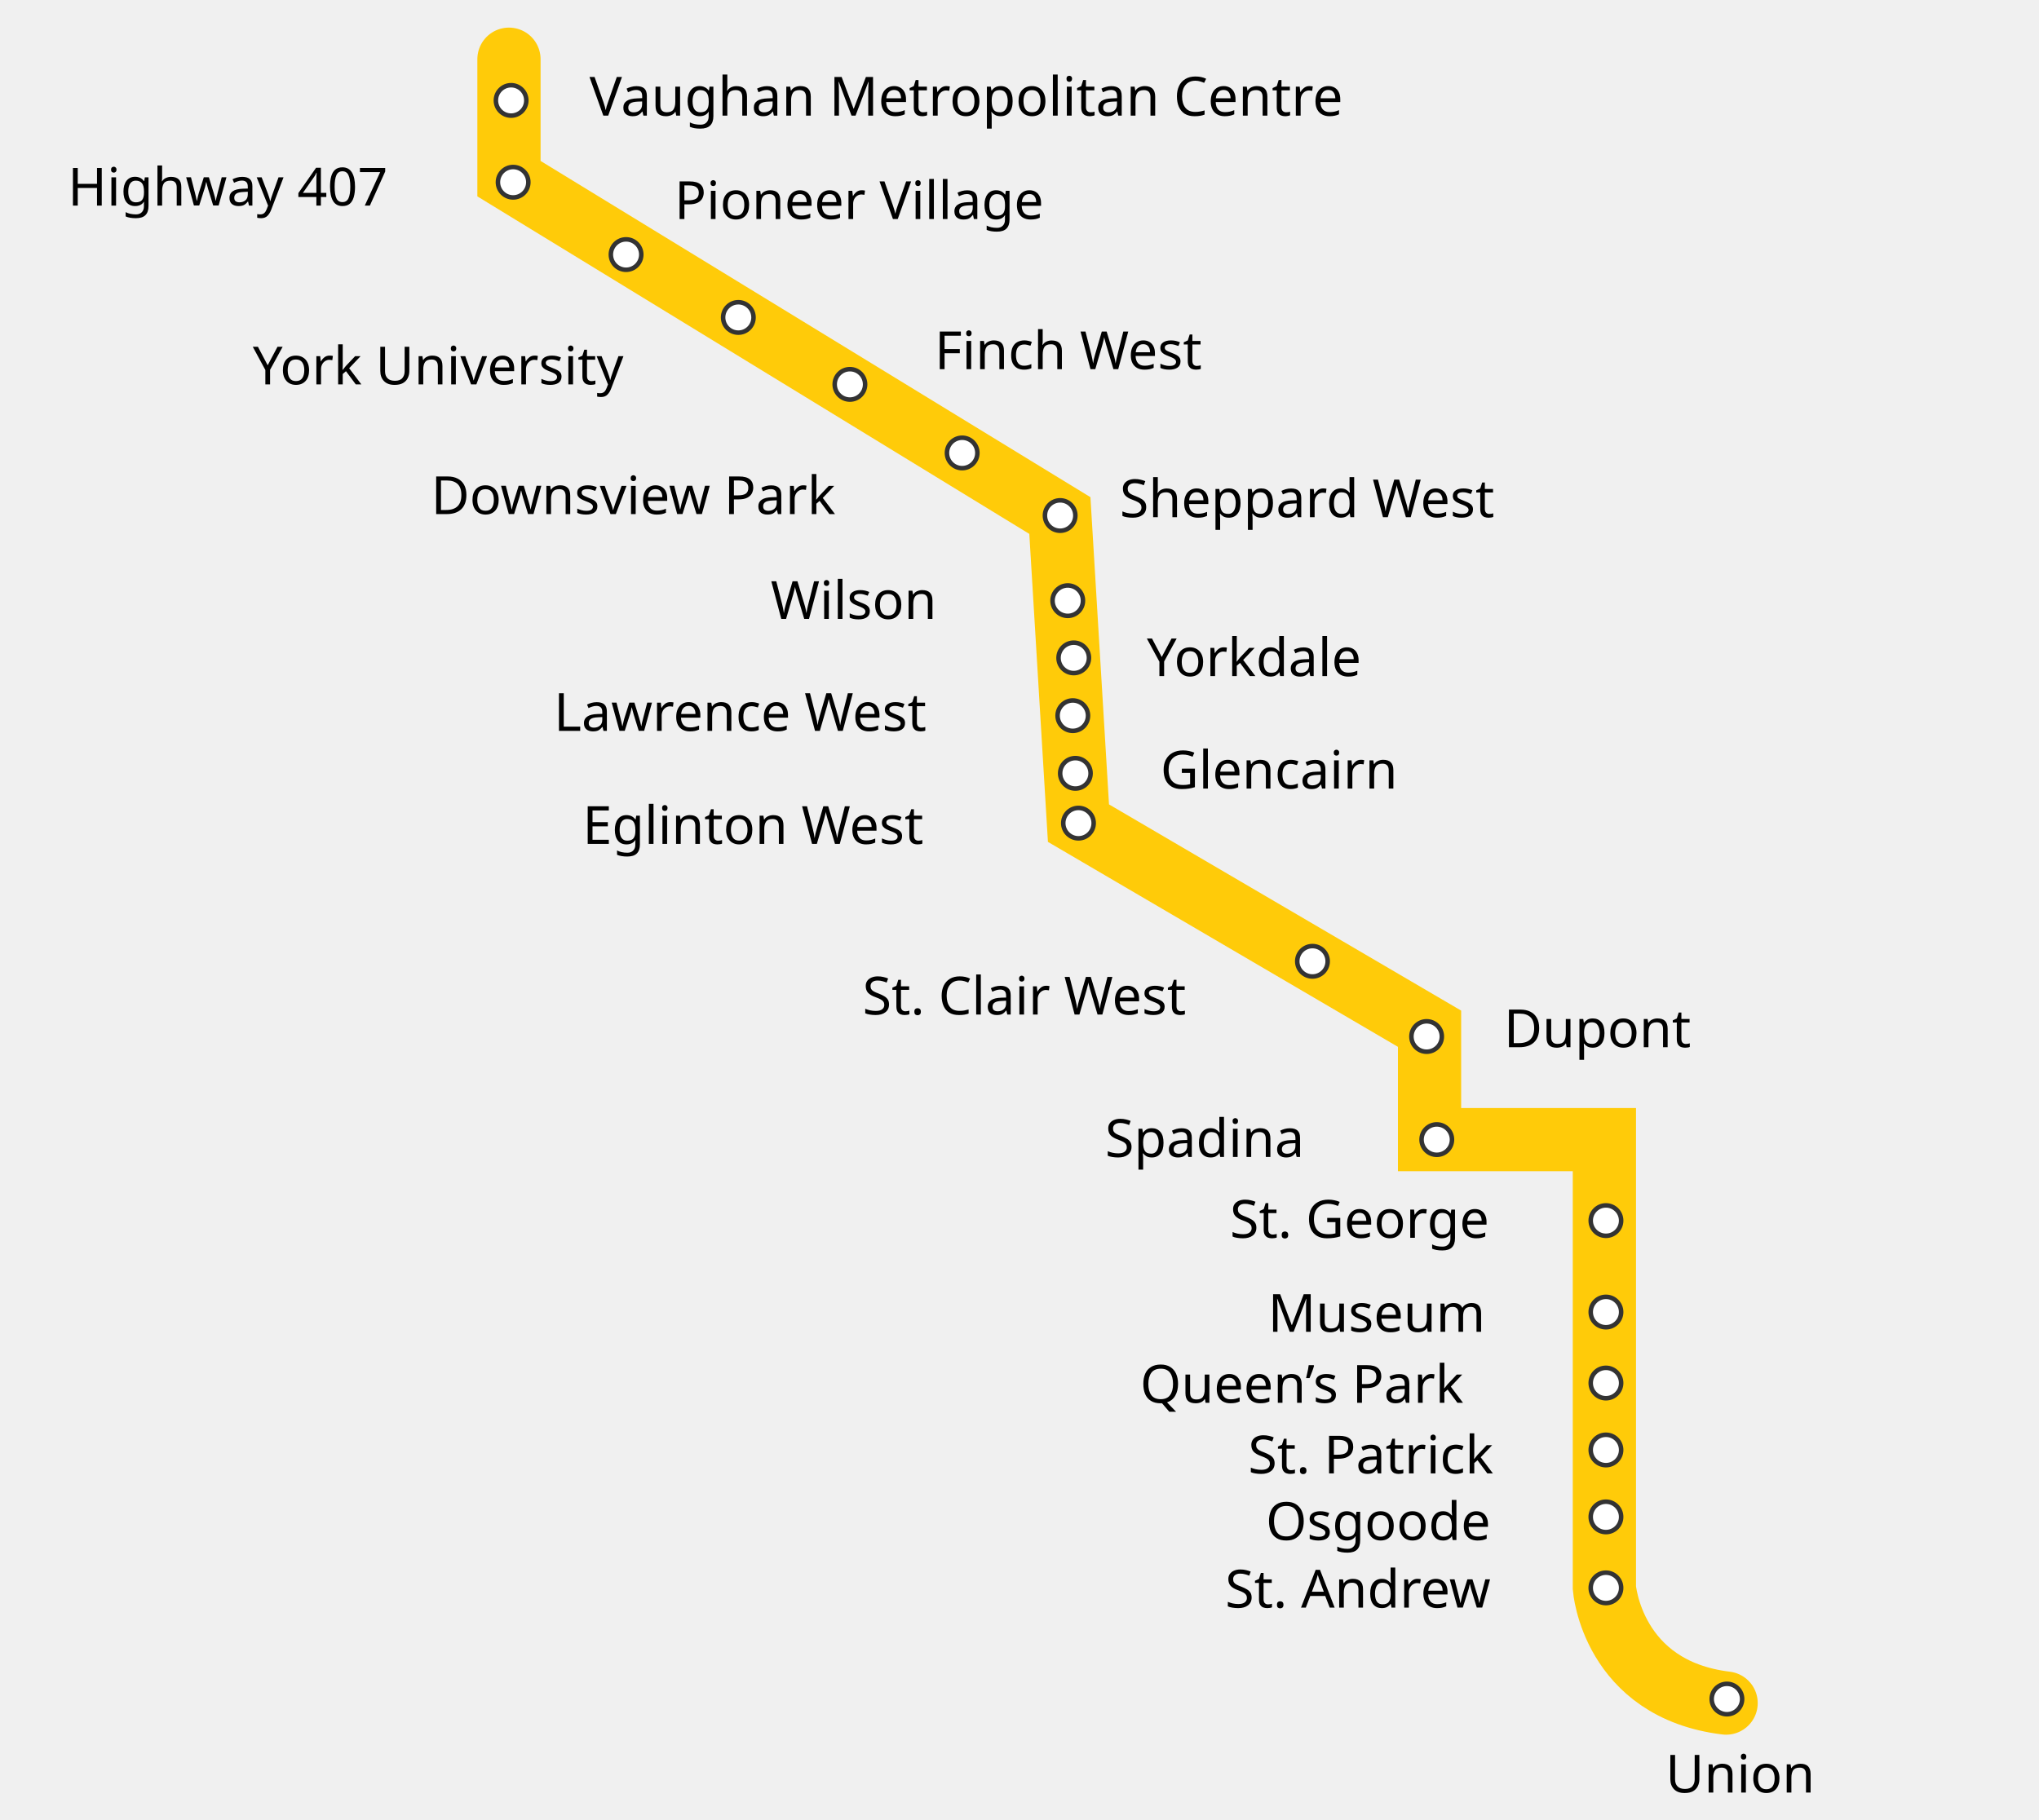
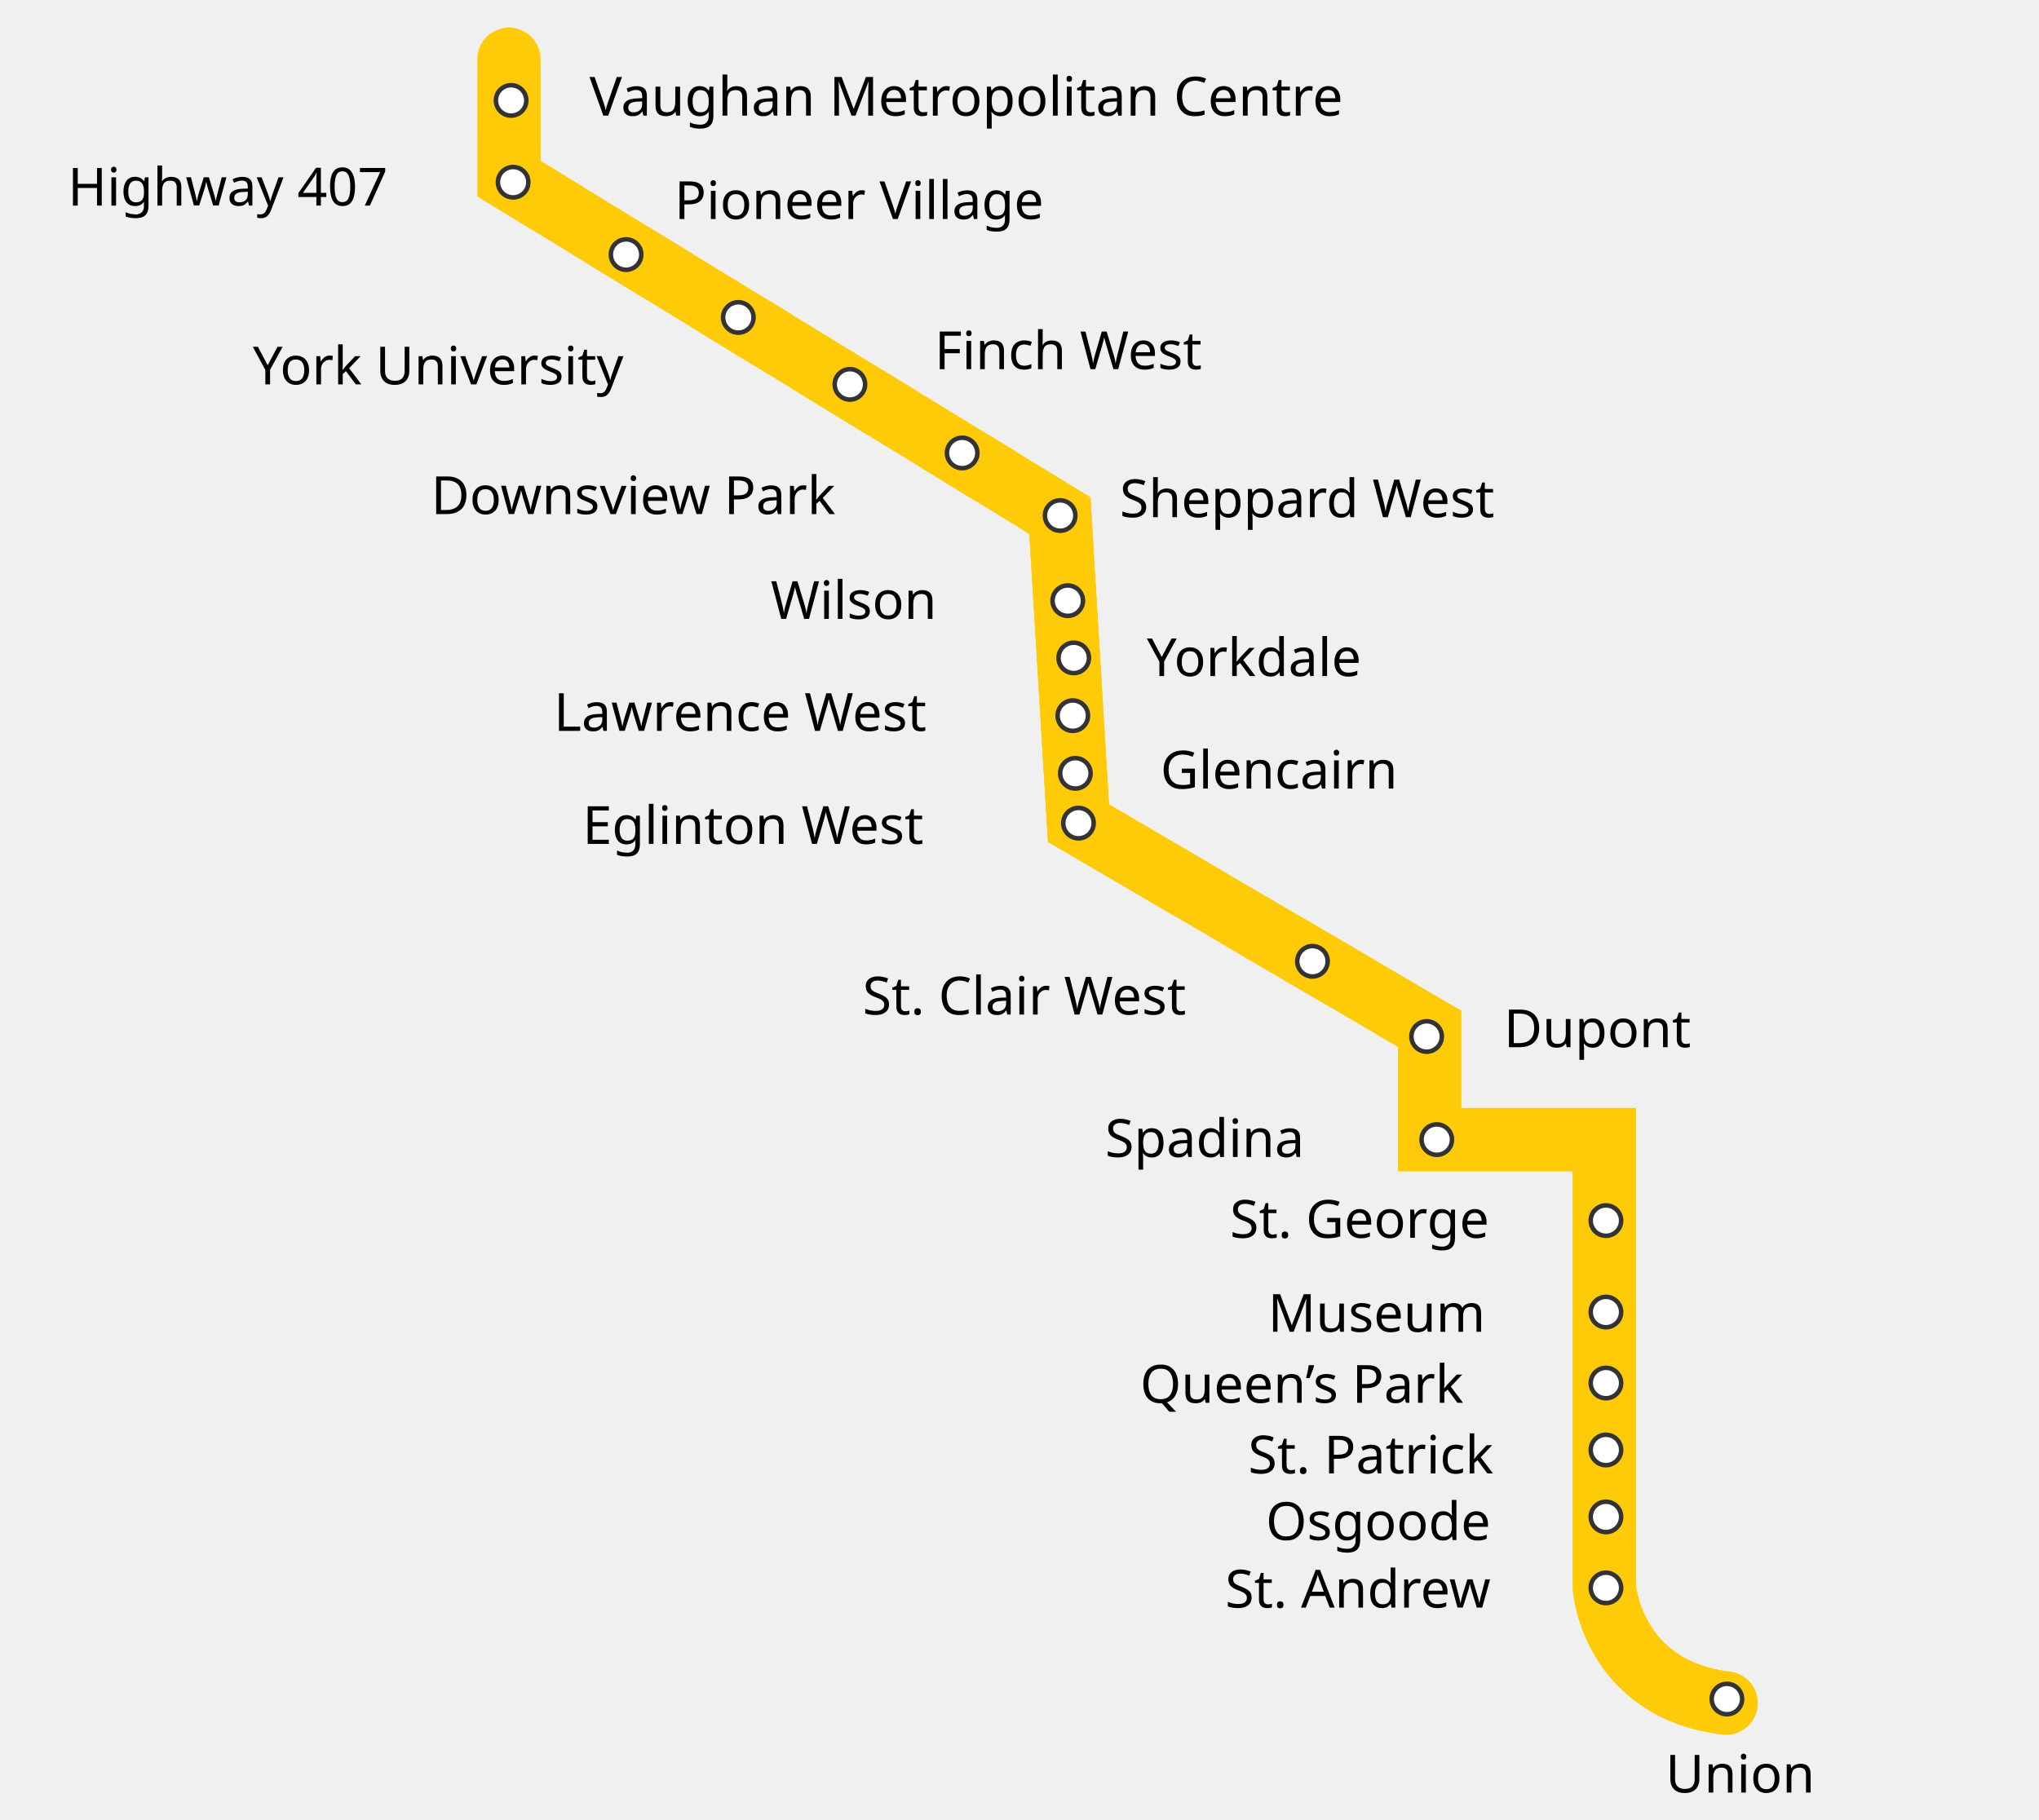
<svg xmlns="http://www.w3.org/2000/svg" version="1.1" id="Layer_1" x="0px" y="0px" width="451.477px" height="403px" viewBox="0 0 451.477 403" enable-background="new 0 0 451.477 403" xml:space="preserve">
-   <path fill="none" stroke="#FFCB09" stroke-width="14" stroke-linecap="round" stroke-miterlimit="10" d="M112.696,13.114v26.453  l121.982,74.61l4.117,68.125l77.736,45.531v24.56h38.715v99.279c0,0,1.703,22.45,26.949,25.514" />
-   <circle id="voughan_metropolitan_centre" fill="#FFFFFF" stroke="#333333" stroke-linecap="round" stroke-miterlimit="10" cx="113.169" cy="22.24" r="3.369">
- </circle>
-   <circle id="highway_407" fill="#FFFFFF" stroke="#333333" stroke-linecap="round" stroke-miterlimit="10" cx="113.619" cy="40.357" r="3.369">
- </circle>
-   <circle id="pioneer_village" fill="#FFFFFF" stroke="#333333" stroke-linecap="round" stroke-miterlimit="10" cx="138.624" cy="56.379" r="3.369">
- </circle>
-   <circle id="york_university" fill="#FFFFFF" stroke="#333333" stroke-linecap="round" stroke-miterlimit="10" cx="163.48" cy="70.304" r="3.369">
- </circle>
-   <circle id="finch_west" fill="#FFFFFF" stroke="#333333" stroke-linecap="round" stroke-miterlimit="10" cx="188.186" cy="85.128" r="3.369">
- </circle>
-   <circle id="downsview_park" fill="#FFFFFF" stroke="#333333" stroke-linecap="round" stroke-miterlimit="10" cx="213.042" cy="100.314" r="3.369">
- </circle>
-   <circle id="sheppardwest" fill="#FFFFFF" stroke="#333333" stroke-linecap="round" stroke-miterlimit="10" cx="234.738" cy="114.177" r="3.369">
- </circle>
-   <circle id="wilson" fill="#FFFFFF" stroke="#333333" stroke-linecap="round" stroke-miterlimit="10" cx="236.424" cy="133.031" r="3.37">
- </circle>
-   <circle id="yorkdale" fill="#FFFFFF" stroke="#333333" stroke-linecap="round" stroke-miterlimit="10" cx="237.749" cy="145.703" r="3.369">
- </circle>
-   <circle id="lawrence_west" fill="#FFFFFF" stroke="#333333" stroke-linecap="round" stroke-miterlimit="10" cx="237.54" cy="158.498" r="3.369">
- </circle>
-   <circle id="glencairn" fill="#FFFFFF" stroke="#333333" stroke-linecap="round" stroke-miterlimit="10" cx="238.11" cy="171.273" r="3.37">
- </circle>
-   <circle id="eglinton_west" fill="#FFFFFF" stroke="#333333" stroke-linecap="round" stroke-miterlimit="10" cx="238.795" cy="182.301" r="3.369">
- </circle>
-   <circle id="st_clair_west" fill="#FFFFFF" stroke="#333333" stroke-linecap="round" stroke-miterlimit="10" cx="290.604" cy="212.898" r="3.369">
- </circle>
-   <circle id="dupont" fill="#FFFFFF" stroke="#333333" stroke-linecap="round" stroke-miterlimit="10" cx="315.885" cy="229.557" r="3.369">
- </circle>
-   <circle id="spadina" fill="#FFFFFF" stroke="#333333" stroke-linecap="round" stroke-miterlimit="10" cx="318.131" cy="252.391" r="3.369">
- </circle>
-   <circle id="st_george" fill="#FFFFFF" stroke="#333333" stroke-linecap="round" stroke-miterlimit="10" cx="355.586" cy="270.33" r="3.369">
- </circle>
-   <circle id="museum" fill="#FFFFFF" stroke="#333333" stroke-linecap="round" stroke-miterlimit="10" cx="355.586" cy="290.582" r="3.369">
- </circle>
-   <circle id="queens_park" fill="#FFFFFF" stroke="#333333" stroke-linecap="round" stroke-miterlimit="10" cx="355.586" cy="306.303" r="3.369">
- </circle>
-   <circle id="st_patrick" fill="#FFFFFF" stroke="#333333" stroke-linecap="round" stroke-miterlimit="10" cx="355.586" cy="321.126" r="3.369">
- </circle>
-   <circle id="osgoode" fill="#FFFFFF" stroke="#333333" stroke-linecap="round" stroke-miterlimit="10" cx="355.586" cy="335.949" r="3.369">
- </circle>
-   <circle id="st_andrew" fill="#FFFFFF" stroke="#333333" stroke-linecap="round" stroke-miterlimit="10" cx="355.586" cy="351.67" r="3.369">
- </circle>
-   <circle id="union" fill="#FFFFFF" stroke="#333333" stroke-linecap="round" stroke-miterlimit="10" cx="382.375" cy="376.288" r="3.369">
- </circle>
+   <defs id="defs95">
+     <mask maskUnits="userSpaceOnUse" id="mask468">
+       <rect style="fill:#ffd42a" id="rect470" width="20.328" height="15.186" x="105.817" y="16.058" />
+     </mask>
+     <clipPath clipPathUnits="userSpaceOnUse" id="clipPath696">
+       <rect style="fill:#ffd42a" id="rect698" width="23.58" height="19.428" x="105.817" y="31.245" />
+     </clipPath>
+     <clipPath clipPathUnits="userSpaceOnUse" id="clipPath704">
+       <rect style="fill:#ffd42a" id="rect706" width="23.811" height="15.422" x="129.397" y="50.673" />
+     </clipPath>
+     <clipPath clipPathUnits="userSpaceOnUse" id="clipPath712">
+       <rect style="fill:#ffd42a" id="rect714" width="22.46" height="14.835" x="153.208" y="66.095" />
+     </clipPath>
+     <clipPath clipPathUnits="userSpaceOnUse" id="clipPath720">
+       <rect style="fill:#ffd42a" id="rect722" width="27.921" height="15.371" x="175.668" y="80.93" />
+     </clipPath>
+     <clipPath clipPathUnits="userSpaceOnUse" id="clipPath728">
+       <rect style="fill:#ffd42a" id="rect730" width="21.621" height="13.96" x="203.589" y="96.3" />
+     </clipPath>
+     <clipPath clipPathUnits="userSpaceOnUse" id="clipPath736">
+       <rect style="fill:#ffd42a" id="rect738" width="20.14" height="15.08" x="225.21" y="110.26" />
+     </clipPath>
+     <clipPath clipPathUnits="userSpaceOnUse" id="clipPath744">
+       <rect style="fill:#ffd42a" id="rect746" width="23.551" height="14.683" x="225.21" y="125.341" />
+     </clipPath>
+     <clipPath clipPathUnits="userSpaceOnUse" id="clipPath752">
+       <rect style="fill:#ffd42a" id="rect754" width="23.128" height="12.629" x="225.21" y="140.024" />
+     </clipPath>
+     <clipPath clipPathUnits="userSpaceOnUse" id="clipPath760">
+       <rect style="fill:#ffd42a" id="rect762" width="28.017" height="12.637" x="225.21" y="152.653" />
+     </clipPath>
+     <clipPath clipPathUnits="userSpaceOnUse" id="clipPath768">
+       <rect style="fill:#ffd42a" id="rect770" width="29.013" height="11.654" x="225.21" y="165.29" />
+     </clipPath>
+     <clipPath clipPathUnits="userSpaceOnUse" id="clipPath776">
+       <rect style="fill:#ffd42a" id="rect778" width="45.053" height="25.935" x="225.21" y="176.944" />
+     </clipPath>
+     <clipPath clipPathUnits="userSpaceOnUse" id="clipPath784">
+       <rect style="fill:#ffd42a" id="rect786" width="34.442" height="20.303" x="270.263" y="202.879" />
+     </clipPath>
+     <clipPath clipPathUnits="userSpaceOnUse" id="clipPath792">
+       <rect style="fill:#ffd42a" id="rect794" width="24.318" height="19.504" x="304.704" y="223.182" />
+     </clipPath>
+     <clipPath clipPathUnits="userSpaceOnUse" id="clipPath800">
+       <rect style="fill:#ffd42a" id="rect802" width="39.153" height="20.3" x="304.704" y="242.685" />
+     </clipPath>
+     <clipPath clipPathUnits="userSpaceOnUse" id="clipPath810">
+       <rect style="fill:#ffd42a" id="rect812" width="25.038" height="37.601" x="343.857" y="242.685" />
+     </clipPath>
+     <clipPath clipPathUnits="userSpaceOnUse" id="clipPath818">
+       <rect style="fill:#ffd42a" id="rect820" width="26.431" height="19.362" x="343.857" y="280.287" />
+     </clipPath>
+     <clipPath clipPathUnits="userSpaceOnUse" id="clipPath826">
+       <rect style="fill:#ffd42a" id="rect828" width="23.973" height="14.342" x="343.857" y="299.649" />
+     </clipPath>
+     <clipPath clipPathUnits="userSpaceOnUse" id="clipPath834">
+       <rect style="fill:#ffd42a" id="rect836" width="26.164" height="15.457" x="343.857" y="313.991" />
+     </clipPath>
+     <clipPath clipPathUnits="userSpaceOnUse" id="clipPath842">
+       <rect style="fill:#ffd42a" id="rect844" width="26.052" height="15.4" x="343.857" y="329.448" />
+     </clipPath>
+     <clipPath clipPathUnits="userSpaceOnUse" id="clipPath850">
+       <rect style="fill:#ffd42a" id="rect852" width="39.676" height="22.66" x="343.857" y="344.848" />
+     </clipPath>
+     <clipPath clipPathUnits="userSpaceOnUse" id="clipPath858">
+       <rect style="fill:#ffd42a" id="rect860" width="45.782" height="17.585" x="343.857" y="367.508" />
+     </clipPath>
+   </defs>
+   <path fill="none" stroke="#ffcb09" stroke-width="14" stroke-linecap="round" stroke-miterlimit="10" d="m 112.696,13.114 v 26.453 l 121.982,74.61 4.117,68.125 77.736,45.531 v 24.56 h 38.715 v 99.279 c 0,0 1.703,22.45 26.949,25.514" id="path2" style="display:inline" />
  <text id="highway_407_txt" transform="matrix(1 0 0 1 15.0283 45.5273)" font-family="'MyriadPro-Regular'" font-size="11.679">Highway 407</text>
  <text id="york_university_txt" transform="matrix(1 0 0 1 55.9736 85.1318)" font-family="'MyriadPro-Regular'" font-size="11.679">York University</text>
  <text id="downsview_park_txt" transform="matrix(1 0 0 1 95.4551 113.8555)" font-family="'MyriadPro-Regular'" font-size="11.679">Downsview Park</text>
  <text id="wilson_txt" transform="matrix(1 0 0 1 170.6484 137.0654)" font-family="'MyriadPro-Regular'" font-size="11.679">Wilson</text>
  <text id="lawrence_west_txt" transform="matrix(1 0 0 1 122.6436 161.8711)" font-family="'MyriadPro-Regular'" font-size="11.679">Lawrence West</text>
  <text id="eglinton_west_txt" transform="matrix(1 0 0 1 129.0078 186.9014)" font-family="'MyriadPro-Regular'" font-size="11.679">Eglinton West</text>
  <text id="st_clair_west_txt" transform="matrix(1 0 0 1 190.9902 224.6914)" font-family="'MyriadPro-Regular'" font-size="11.679">St. Clair West</text>
  <text id="spadina_txt" transform="matrix(1 0 0 1 244.686 256.2373)" font-family="'MyriadPro-Regular'" font-size="11.679">Spadina</text>
  <text id="st_george_txt" transform="matrix(1 0 0 1 272.3267 274.1406)" font-family="'MyriadPro-Regular'" font-size="11.679">St. George</text>
  <text id="museum_txt" transform="matrix(1 0 0 1 280.7642 294.9561)" font-family="'MyriadPro-Regular'" font-size="11.679">Museum</text>
  <text id="queens_park_txt" transform="matrix(1 0 0 1 252.4399 310.6777)" font-family="'MyriadPro-Regular'" font-size="11.679">Queen’s Park</text>
  <text id="st_patrick_txt" transform="matrix(1 0 0 1 276.3677 326.3213)" font-family="'MyriadPro-Regular'" font-size="11.679">St. Patrick</text>
  <text id="osgoode_txt" transform="matrix(1 0 0 1 280.2661 341.0713)" font-family="'MyriadPro-Regular'" font-size="11.679">Osgoode</text>
  <text id="st_andrew_txt" transform="matrix(1 0 0 1 271.2778 356.0439)" font-family="'MyriadPro-Regular'" font-size="11.679">St. Andrew</text>
  <text id="union_txt" transform="matrix(1 0 0 1 368.8032 396.9951)" font-family="'MyriadPro-Regular'" font-size="11.679">Union</text>
-   <text id="glencairn_txt" transform="matrix(1 0 0 1 256.936 174.6465)" font-family="'MyriadPro-Regular'" font-size="11.679">Glencairn</text>
-   <text id="yorkdale_txt" transform="matrix(1 0 0 1 253.9341 149.7383)" font-family="'MyriadPro-Regular'" font-size="11.679">Yorkdale</text>
-   <text id="sheppardwest_txt" transform="matrix(1 0 0 1 247.9341 114.5469)" font-family="'MyriadPro-Regular'" font-size="11.679">Sheppard West</text>
-   <text id="finch_west_txt" transform="matrix(1 0 0 1 206.9609 81.7617)" font-family="'MyriadPro-Regular'" font-size="11.679">Finch West</text>
-   <text id="pioneer_village_txt" transform="matrix(1 0 0 1 149.3525 48.5078)" font-family="'MyriadPro-Regular'" font-size="11.679">Pioneer Village</text>
-   <text id="voughan_metropolitan_centre_txt" transform="matrix(1 0 0 1 130.5273 25.6133)" font-family="'MyriadPro-Semibold'" font-size="11.979">Vaughan Metropolitan Centre</text>
-   <text id="dupont_txt" transform="matrix(1 0 0 1 332.9907 231.9277)" font-family="'MyriadPro-Regular'" font-size="11.679">Dupont</text>
+   <text id="glencairn_txt" transform="translate(256.936,174.6465)" font-family="MyriadPro-Regular" font-size="11.679px" style="display:inline">Glencairn</text>
+   <text id="yorkdale_txt" transform="translate(253.9341,149.7383)" font-family="MyriadPro-Regular" font-size="11.679px" style="display:inline">Yorkdale</text>
+   <text id="sheppardwest_txt" transform="translate(247.9341,114.5469)" font-family="MyriadPro-Regular" font-size="11.679px" style="display:inline">Sheppard West</text>
+   <text id="finch_west_txt" transform="translate(206.9609,81.7617)" font-family="MyriadPro-Regular" font-size="11.679px" style="display:inline">Finch West</text>
+   <text id="pioneer_village_txt" transform="translate(149.3525,48.5078)" font-family="MyriadPro-Regular" font-size="11.679px" style="display:inline">Pioneer Village</text>
+   <text id="voughan_metropolitan_centre_txt" transform="translate(130.5273,25.6133)" font-family="MyriadPro-Semibold" font-size="11.979px" style="display:inline">Vaughan Metropolitan Centre</text>
+   <text id="dupont_txt" transform="translate(332.9907,231.9277)" font-family="MyriadPro-Regular" font-size="11.679px" style="display:inline">Dupont</text>
+   <g id="layer1">
+     <path fill="none" stroke="#ffcb09" stroke-width="14" stroke-linecap="round" stroke-miterlimit="10" d="m 112.696,13.114 v 26.453 l 121.982,74.61 4.117,68.125 77.736,45.531 v 24.56 h 38.715 v 99.279 c 0,0 1.703,22.45 26.949,25.514" id="VMC" style="display:inline" mask="url(#mask468)" />
+     <path fill="none" stroke="#ffcb09" stroke-width="14" stroke-linecap="round" stroke-miterlimit="10" d="m 112.696,13.114 v 26.453 l 121.982,74.61 4.117,68.125 77.736,45.531 v 24.56 h 38.715 v 99.279 c 0,0 1.703,22.45 26.949,25.514" id="407" style="display:inline" clip-path="url(#clipPath696)" />
+     <path fill="none" stroke="#ffcb09" stroke-width="14" stroke-linecap="round" stroke-miterlimit="10" d="m 112.696,13.114 v 26.453 l 121.982,74.61 4.117,68.125 77.736,45.531 v 24.56 h 38.715 v 99.279 c 0,0 1.703,22.45 26.949,25.514" id="PNV" style="display:inline" clip-path="url(#clipPath704)" />
+     <path fill="none" stroke="#ffcb09" stroke-width="14" stroke-linecap="round" stroke-miterlimit="10" d="m 112.696,13.114 v 26.453 l 121.982,74.61 4.117,68.125 77.736,45.531 v 24.56 h 38.715 v 99.279 c 0,0 1.703,22.45 26.949,25.514" id="YKU" style="display:inline" clip-path="url(#clipPath712)" />
+     <path fill="none" stroke="#ffcb09" stroke-width="14" stroke-linecap="round" stroke-miterlimit="10" d="m 112.696,13.114 v 26.453 l 121.982,74.61 4.117,68.125 77.736,45.531 v 24.56 h 38.715 v 99.279 c 0,0 1.703,22.45 26.949,25.514" id="FNW" style="display:inline" clip-path="url(#clipPath720)" />
+     <path fill="none" stroke="#ffcb09" stroke-width="14" stroke-linecap="round" stroke-miterlimit="10" d="m 112.696,13.114 v 26.453 l 121.982,74.61 4.117,68.125 77.736,45.531 v 24.56 h 38.715 v 99.279 c 0,0 1.703,22.45 26.949,25.514" id="DWP" style="display:inline" clip-path="url(#clipPath728)" />
+     <path fill="none" stroke="#ffcb09" stroke-width="14" stroke-linecap="round" stroke-miterlimit="10" d="m 112.696,13.114 v 26.453 l 121.982,74.61 4.117,68.125 77.736,45.531 v 24.56 h 38.715 v 99.279 c 0,0 1.703,22.45 26.949,25.514" id="SHW" style="display:inline" clip-path="url(#clipPath736)" />
+     <path fill="none" stroke="#ffcb09" stroke-width="14" stroke-linecap="round" stroke-miterlimit="10" d="m 112.696,13.114 v 26.453 l 121.982,74.61 4.117,68.125 77.736,45.531 v 24.56 h 38.715 v 99.279 c 0,0 1.703,22.45 26.949,25.514" id="WIL" style="display:inline" clip-path="url(#clipPath744)" />
+     <path fill="none" stroke="#ffcb09" stroke-width="14" stroke-linecap="round" stroke-miterlimit="10" d="m 112.696,13.114 v 26.453 l 121.982,74.61 4.117,68.125 77.736,45.531 v 24.56 h 38.715 v 99.279 c 0,0 1.703,22.45 26.949,25.514" id="YKD" style="display:inline" clip-path="url(#clipPath752)" />
+     <path fill="none" stroke="#ffcb09" stroke-width="14" stroke-linecap="round" stroke-miterlimit="10" d="m 112.696,13.114 v 26.453 l 121.982,74.61 4.117,68.125 77.736,45.531 v 24.56 h 38.715 v 99.279 c 0,0 1.703,22.45 26.949,25.514" id="LWW" style="display:inline" clip-path="url(#clipPath760)" />
+     <path fill="none" stroke="#ffcb09" stroke-width="14" stroke-linecap="round" stroke-miterlimit="10" d="m 112.696,13.114 v 26.453 l 121.982,74.61 4.117,68.125 77.736,45.531 v 24.56 h 38.715 v 99.279 c 0,0 1.703,22.45 26.949,25.514" id="GLN" style="display:inline" clip-path="url(#clipPath768)" />
+     <path fill="none" stroke="#ffcb09" stroke-width="14" stroke-linecap="round" stroke-miterlimit="10" d="m 112.696,13.114 v 26.453 l 121.982,74.61 4.117,68.125 77.736,45.531 v 24.56 h 38.715 v 99.279 c 0,0 1.703,22.45 26.949,25.514" id="CED" style="display:inline" clip-path="url(#clipPath776)" />
+     <path fill="none" stroke="#ffcb09" stroke-width="14" stroke-linecap="round" stroke-miterlimit="10" d="m 112.696,13.114 v 26.453 l 121.982,74.61 4.117,68.125 77.736,45.531 v 24.56 h 38.715 v 99.279 c 0,0 1.703,22.45 26.949,25.514" id="SCW" style="display:inline" clip-path="url(#clipPath784)" />
+     <path fill="none" stroke="#ffcb09" stroke-width="14" stroke-linecap="round" stroke-miterlimit="10" d="m 112.696,13.114 v 26.453 l 121.982,74.61 4.117,68.125 77.736,45.531 v 24.56 h 38.715 v 99.279 c 0,0 1.703,22.45 26.949,25.514" id="DUP" style="display:inline" clip-path="url(#clipPath792)" />
+     <path fill="none" stroke="#ffcb09" stroke-width="14" stroke-linecap="round" stroke-miterlimit="10" d="m 112.696,13.114 v 26.453 l 121.982,74.61 4.117,68.125 77.736,45.531 v 24.56 h 38.715 v 99.279 c 0,0 1.703,22.45 26.949,25.514" id="SPA" style="display:inline" clip-path="url(#clipPath800)" />
+     <path fill="none" stroke="#ffcb09" stroke-width="14" stroke-linecap="round" stroke-miterlimit="10" d="m 112.696,13.114 v 26.453 l 121.982,74.61 4.117,68.125 77.736,45.531 v 24.56 h 38.715 v 99.279 c 0,0 1.703,22.45 26.949,25.514" id="STG" style="display:inline" clip-path="url(#clipPath810)" />
+     <path fill="none" stroke="#ffcb09" stroke-width="14" stroke-linecap="round" stroke-miterlimit="10" d="m 112.696,13.114 v 26.453 l 121.982,74.61 4.117,68.125 77.736,45.531 v 24.56 h 38.715 v 99.279 c 0,0 1.703,22.45 26.949,25.514" id="MUS" style="display:inline" clip-path="url(#clipPath818)" />
+     <path fill="none" stroke="#ffcb09" stroke-width="14" stroke-linecap="round" stroke-miterlimit="10" d="m 112.696,13.114 v 26.453 l 121.982,74.61 4.117,68.125 77.736,45.531 v 24.56 h 38.715 v 99.279 c 0,0 1.703,22.45 26.949,25.514" id="QNP" style="display:inline" clip-path="url(#clipPath826)" />
+     <path fill="none" stroke="#ffcb09" stroke-width="14" stroke-linecap="round" stroke-miterlimit="10" d="m 112.696,13.114 v 26.453 l 121.982,74.61 4.117,68.125 77.736,45.531 v 24.56 h 38.715 v 99.279 c 0,0 1.703,22.45 26.949,25.514" id="STP" style="display:inline" clip-path="url(#clipPath834)" />
+     <path fill="none" stroke="#ffcb09" stroke-width="14" stroke-linecap="round" stroke-miterlimit="10" d="m 112.696,13.114 v 26.453 l 121.982,74.61 4.117,68.125 77.736,45.531 v 24.56 h 38.715 v 99.279 c 0,0 1.703,22.45 26.949,25.514" id="OSG" style="display:inline" clip-path="url(#clipPath842)" />
+     <path fill="none" stroke="#ffcb09" stroke-width="14" stroke-linecap="round" stroke-miterlimit="10" d="m 112.696,13.114 v 26.453 l 121.982,74.61 4.117,68.125 77.736,45.531 v 24.56 h 38.715 v 99.279 c 0,0 1.703,22.45 26.949,25.514" id="STA" style="display:inline" clip-path="url(#clipPath850)" />
+     <path fill="none" stroke="#ffcb09" stroke-width="14" stroke-linecap="round" stroke-miterlimit="10" d="m 112.696,13.114 v 26.453 l 121.982,74.61 4.117,68.125 77.736,45.531 v 24.56 h 38.715 v 99.279 c 0,0 1.703,22.45 26.949,25.514" id="UNI" style="display:inline" clip-path="url(#clipPath858)" />
+   </g>
+   <g id="layer2" style="display:inline">
+     <circle id="wilson" fill="#ffffff" stroke="#333333" stroke-linecap="round" stroke-miterlimit="10" cx="236.424" cy="133.031" r="3.37">
+ </circle>
+     <circle id="lawrence_west" fill="#ffffff" stroke="#333333" stroke-linecap="round" stroke-miterlimit="10" cx="237.54" cy="158.498" r="3.369">
+ </circle>
+     <circle id="glencairn" fill="#ffffff" stroke="#333333" stroke-linecap="round" stroke-miterlimit="10" cx="238.11" cy="171.273" r="3.37">
+ </circle>
+     <circle id="yorkdale" fill="#ffffff" stroke="#333333" stroke-linecap="round" stroke-miterlimit="10" cx="237.749" cy="145.703" r="3.369">
+ </circle>
+     <circle id="eglinton_west" fill="#ffffff" stroke="#333333" stroke-linecap="round" stroke-miterlimit="10" cx="238.795" cy="182.301" r="3.369">
+ </circle>
+     <circle id="sheppardwest" fill="#ffffff" stroke="#333333" stroke-linecap="round" stroke-miterlimit="10" cx="234.738" cy="114.177" r="3.369">
+ </circle>
+     <circle id="downsview_park" fill="#ffffff" stroke="#333333" stroke-linecap="round" stroke-miterlimit="10" cx="213.042" cy="100.314" r="3.369">
+ </circle>
+     <circle id="finch_west" fill="#ffffff" stroke="#333333" stroke-linecap="round" stroke-miterlimit="10" cx="188.186" cy="85.128" r="3.369">
+ </circle>
+     <circle id="york_university" fill="#ffffff" stroke="#333333" stroke-linecap="round" stroke-miterlimit="10" cx="163.48" cy="70.304" r="3.369">
+ </circle>
+     <circle id="spadina" fill="#ffffff" stroke="#333333" stroke-linecap="round" stroke-miterlimit="10" cx="318.131" cy="252.391" r="3.369">
+ </circle>
+     <circle id="st_clair_west" fill="#ffffff" stroke="#333333" stroke-linecap="round" stroke-miterlimit="10" cx="290.604" cy="212.898" r="3.369">
+ </circle>
+     <circle id="st_george" fill="#ffffff" stroke="#333333" stroke-linecap="round" stroke-miterlimit="10" cx="355.586" cy="270.33" r="3.369">
+ </circle>
+     <circle id="museum" fill="#ffffff" stroke="#333333" stroke-linecap="round" stroke-miterlimit="10" cx="355.586" cy="290.582" r="3.369">
+ </circle>
+     <circle id="queens_park" fill="#ffffff" stroke="#333333" stroke-linecap="round" stroke-miterlimit="10" cx="355.586" cy="306.303" r="3.369">
+ </circle>
+     <circle id="pioneer_village" fill="#ffffff" stroke="#333333" stroke-linecap="round" stroke-miterlimit="10" cx="138.624" cy="56.379" r="3.369">
+ </circle>
+     <circle id="highway_407" fill="#ffffff" stroke="#333333" stroke-linecap="round" stroke-miterlimit="10" cx="113.619" cy="40.357" r="3.369">
+ </circle>
+     <circle id="st_patrick" fill="#ffffff" stroke="#333333" stroke-linecap="round" stroke-miterlimit="10" cx="355.586" cy="321.126" r="3.369">
+ </circle>
+     <circle id="dupont" fill="#ffffff" stroke="#333333" stroke-linecap="round" stroke-miterlimit="10" cx="315.885" cy="229.557" r="3.369">
+ </circle>
+     <circle id="osgoode" fill="#ffffff" stroke="#333333" stroke-linecap="round" stroke-miterlimit="10" cx="355.586" cy="335.949" r="3.369">
+ </circle>
+     <circle id="st_andrew" fill="#ffffff" stroke="#333333" stroke-linecap="round" stroke-miterlimit="10" cx="355.586" cy="351.67" r="3.369">
+ </circle>
+     <circle id="union" fill="#ffffff" stroke="#333333" stroke-linecap="round" stroke-miterlimit="10" cx="382.375" cy="376.288" r="3.369">
+ </circle>
+     <circle id="voughan_metropolitan_centre" fill="#ffffff" stroke="#333333" stroke-linecap="round" stroke-miterlimit="10" cx="113.169" cy="22.24" r="3.369">
+ </circle>
+   </g>
</svg>
